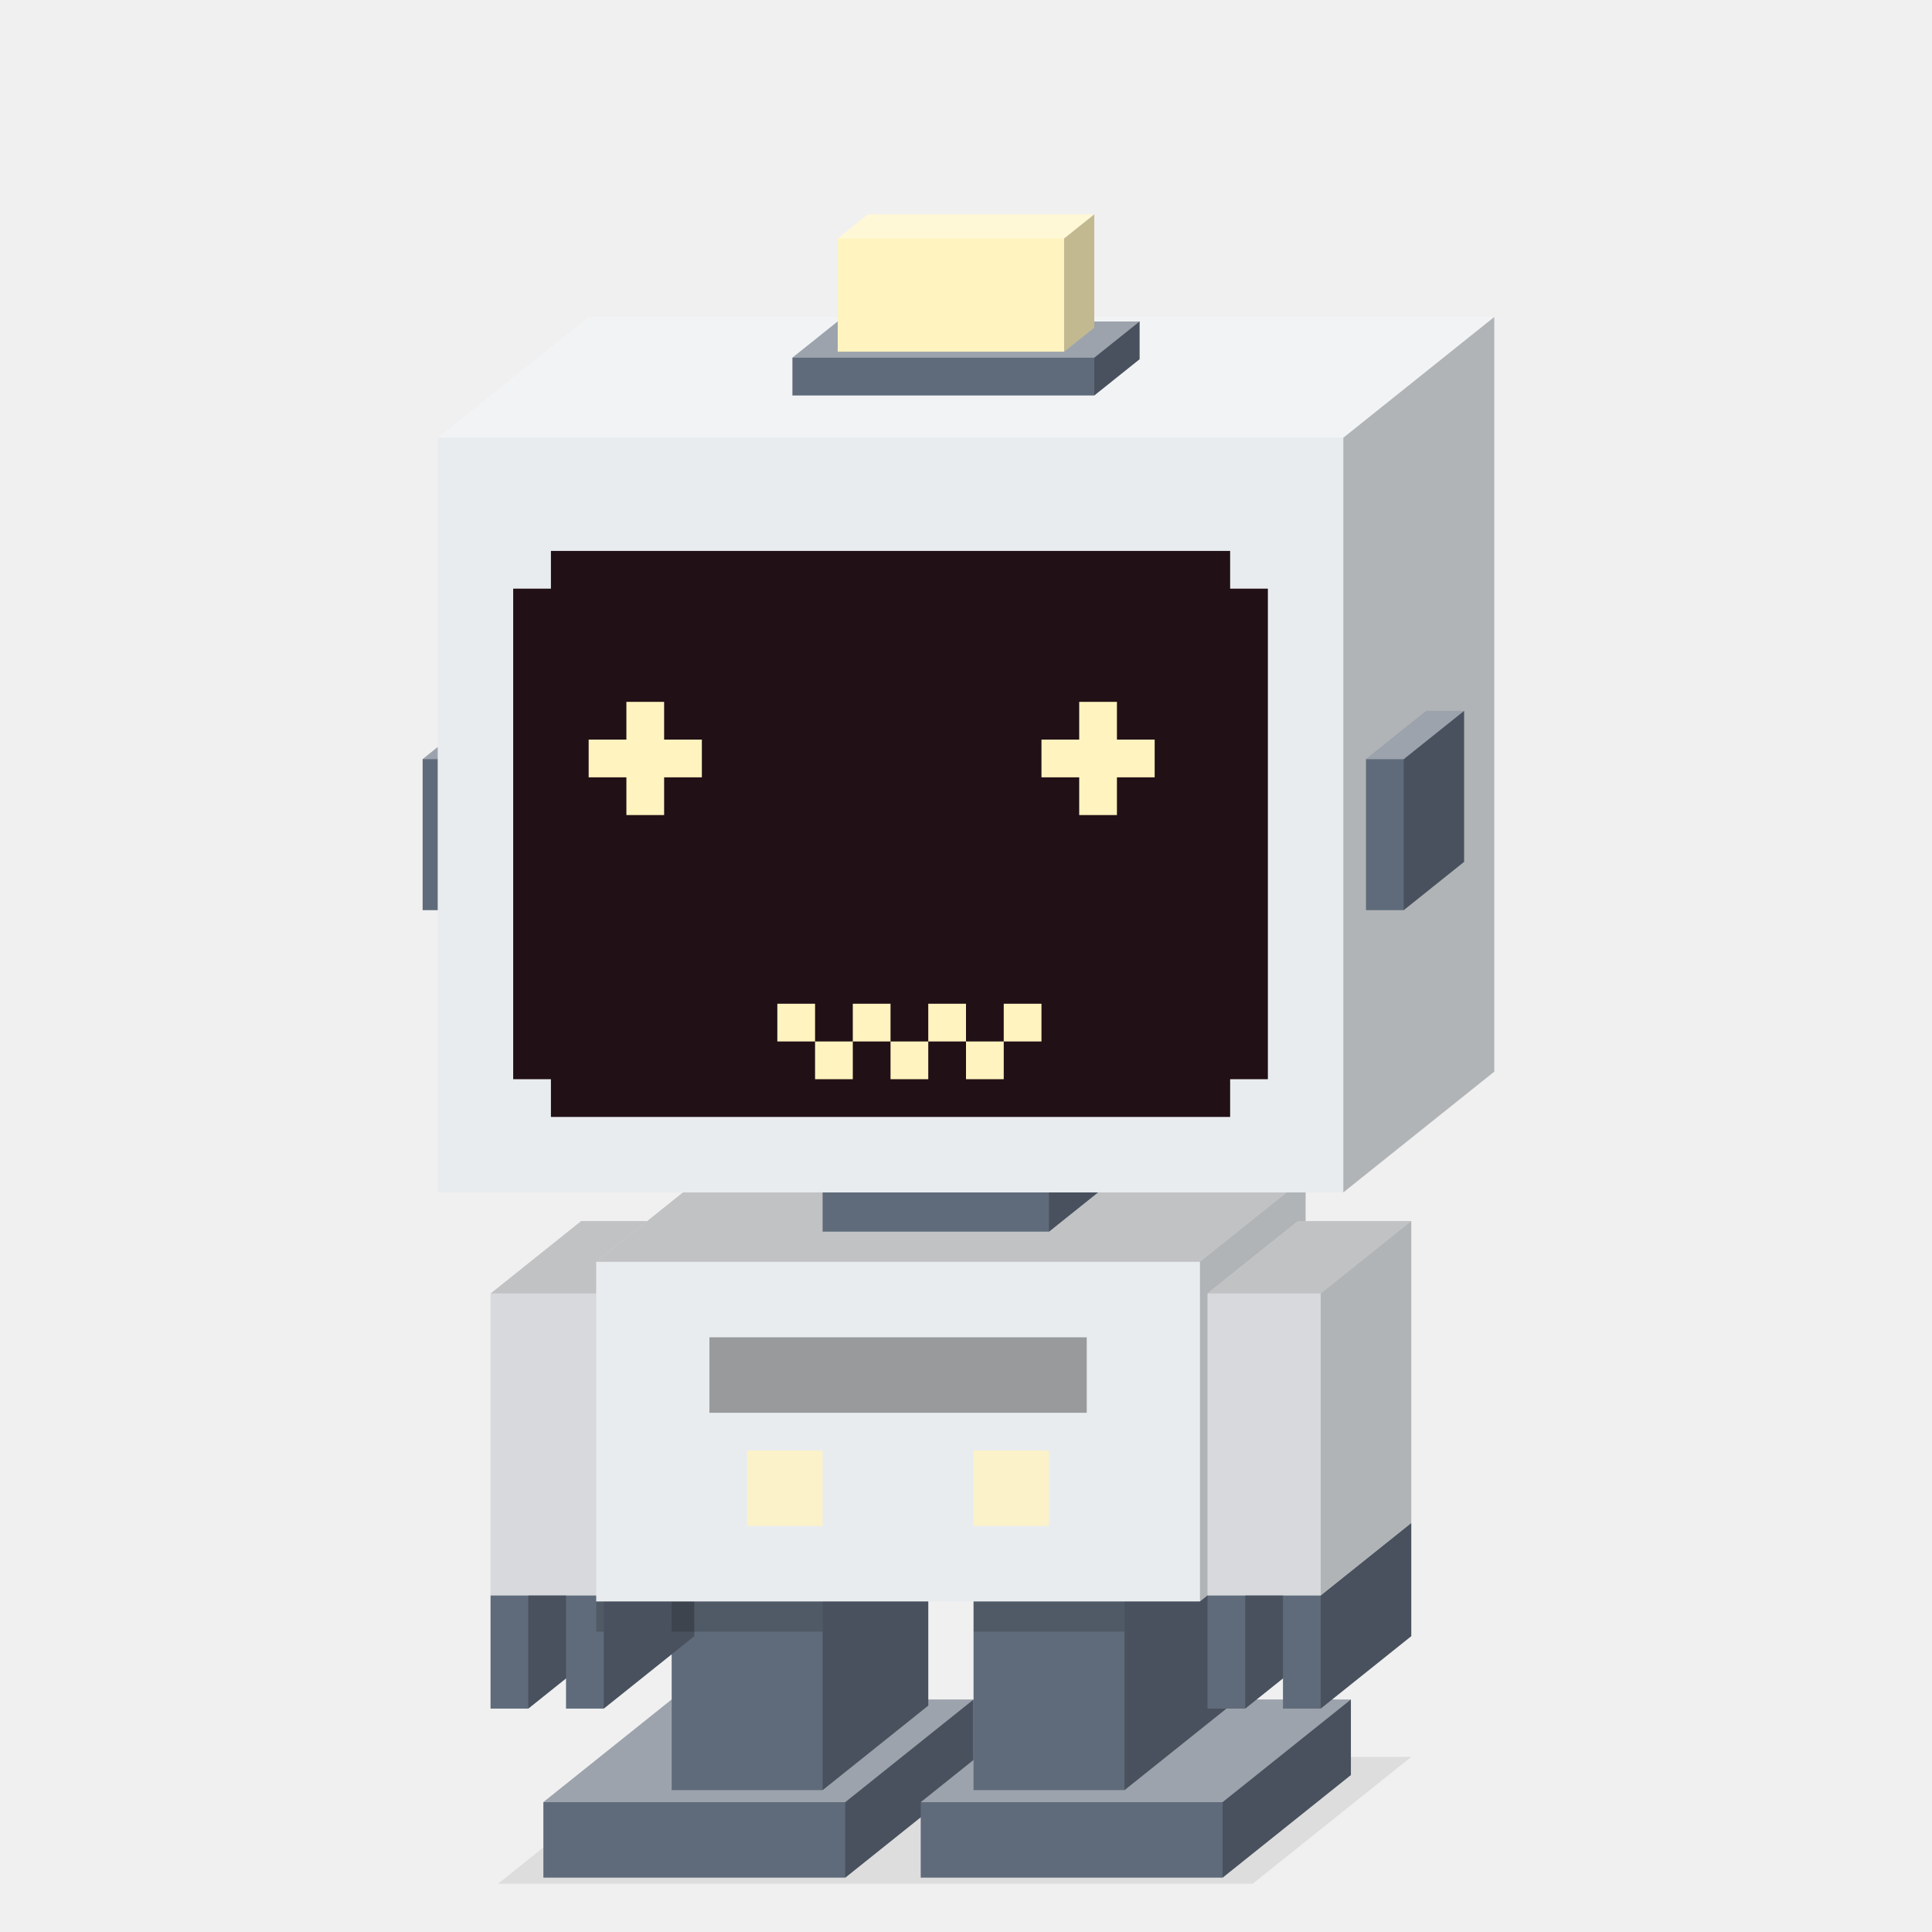
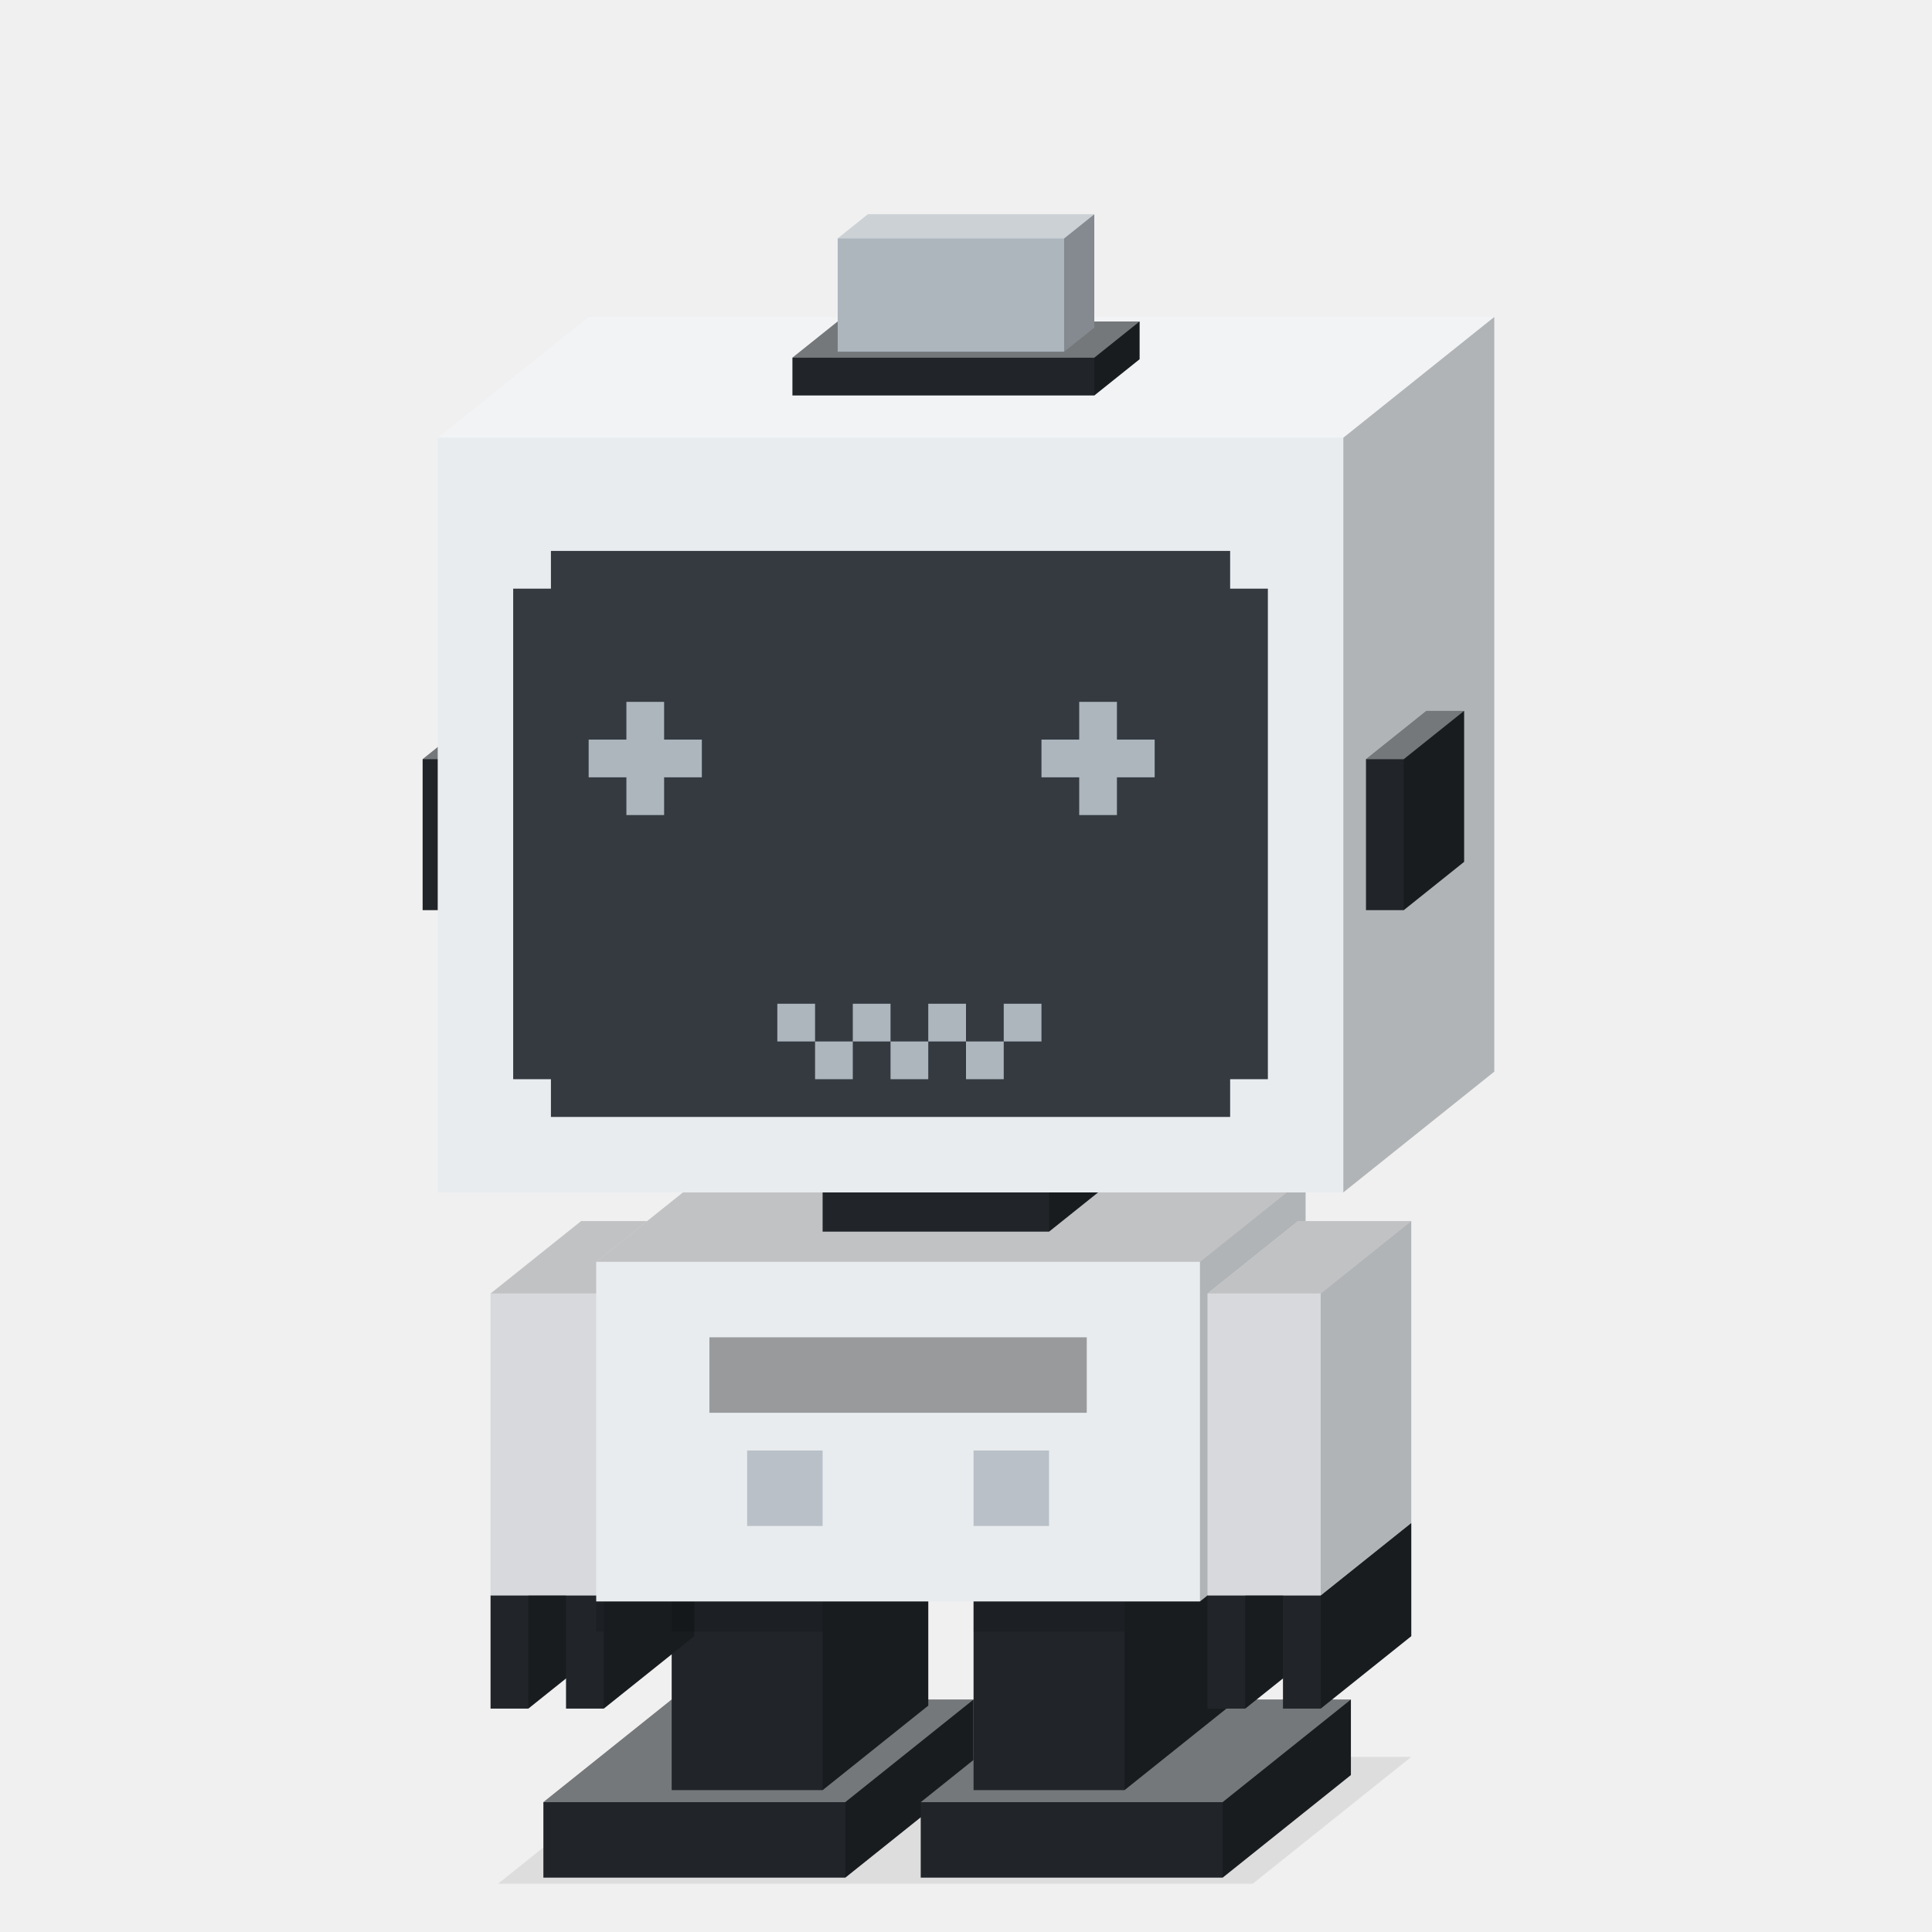
<svg xmlns="http://www.w3.org/2000/svg" viewBox="0 0 128 128" fill="none" shape-rendering="auto" aria-hidden="true">
  <defs>
    <g id="chest-slot-167776ee">
      <path d="M47 88.6h25v5H47Z" fill="#000000" fill-opacity=".35" />
-       <path d="M49.5 96.1h5v5h-5Zm15 0h5v5h-5Z" fill="#fff3bf" fill-opacity=".8" />
+       <path d="M49.5 96.1h5v5h-5Zm15 0h5v5h-5Z" fill="#adb5bd" fill-opacity=".8" />
    </g>
    <g id="eyes-plus-167776ee">
-       <path fill="#fff3bf" d="M12.5 2.5H15V10h-2.5z" />
-       <path fill="#fff3bf" d="M10 5h7.5v2.5H10zm32.5-2.5H45V10h-2.5z" />
-       <path fill="#fff3bf" d="M40 5h7.5v2.5H40z" />
+       <path fill="#adb5bd" d="M12.5 2.5H15V10h-2.5z" />
+       <path fill="#adb5bd" d="M10 5h7.5v2.5H10zm32.5-2.5H45V10h-2.5z" />
+       <path fill="#adb5bd" d="M40 5h7.5v2.5H40z" />
    </g>
    <g id="mouth-speaker-167776ee">
-       <path fill="#fff3bf" d="M22.5 2.5H25V5h-2.5zm5 0H30V5h-2.5zm5 0H35V5h-2.5zm5 0H40V5h-2.5zM25 5h2.5v2.5H25zm5 0h2.5v2.5H30zm5 0h2.5v2.5H35z" />
+       <path fill="#adb5bd" d="M22.5 2.5H25V5h-2.5zm5 0H30V5h-2.5zm5 0H35V5h-2.5zm5 0H40V5h-2.5zM25 5h2.5v2.5H25zm5 0h2.5v2.5H30zm5 0h2.5v2.5H35z" />
    </g>
    <g id="animation-none-167776ee" />
    <g id="top-siren-167776ee">
-       <path d="M52.5 23.7h20v2.5h-20Zm0 0h20l3-2.4h-20Zm20 0 3-2.4v2.5l-3 2.4Z" fill="#5f6b7a" />
+       <path d="M52.5 23.7h20v2.5h-20Zm0 0h20l3-2.4h-20Zm20 0 3-2.4v2.5l-3 2.4Z" fill="#212529" />
      <path d="M52.5 23.7h20l3-2.4h-20Z" fill="#ffffff" fill-opacity=".38" />
      <path d="m72.5 23.7 3-2.4v2.5l-3 2.4Z" fill="#000000" fill-opacity=".24" />
-       <path d="M55.5 15.8h15v7.5h-15Zm0 0h15l2-1.6h-15Zm15 0 2-1.6v7.5l-2 1.6Z" fill="#fff3bf" />
+       <path d="M55.5 15.8h15v7.5h-15Zm0 0h15l2-1.6h-15Zm15 0 2-1.6v7.5l-2 1.6Z" fill="#adb5bd" />
      <path d="M55.5 15.8h15l2-1.6h-15Z" fill="#ffffff" fill-opacity=".38" />
      <path d="m70.5 15.8 2-1.6v7.5l-2 1.6Z" fill="#000000" fill-opacity=".24" />
    </g>
    <clipPath id="clip-167776ee">
      <rect width="128" height="128" rx="0" ry="0" />
    </clipPath>
  </defs>
  <g clip-path="url(#clip-167776ee)">
    <rect width="128" height="128" fill="#00000000" />
    <path d="M33 124.8h50l10.5-8.4h-50Z" fill="#000000" fill-opacity=".08" />
-     <path d="M36 119.4h20v5H36Zm0 0h20l8.5-6.8h-20Zm20 0 8.5-6.8v5l-8.5 6.8Z" fill="#5f6b7a" />
+     <path d="M36 119.4h20v5H36Zm0 0h20l8.5-6.8h-20Zm20 0 8.5-6.8v5l-8.5 6.8Z" fill="#212529" />
    <path d="M36 119.4h20l8.5-6.8h-20Z" fill="#ffffff" fill-opacity=".38" />
    <path d="m56 119.4 8.5-6.8v5l-8.5 6.8Z" fill="#000000" fill-opacity=".24" />
-     <path d="M61 119.4h20v5H61Zm0 0h20l8.5-6.8h-20Zm20 0 8.5-6.8v5l-8.5 6.8Z" fill="#5f6b7a" />
+     <path d="M61 119.4h20v5H61Zm0 0h20l8.5-6.8h-20Zm20 0 8.5-6.8v5l-8.5 6.8Z" fill="#212529" />
    <path d="M61 119.4h20l8.5-6.8h-20Z" fill="#ffffff" fill-opacity=".38" />
    <path d="m81 119.4 8.5-6.8v5l-8.5 6.8Z" fill="#000000" fill-opacity=".24" />
-     <path d="M44.5 101.1h10v17.5h-10Zm0 0h10l7-5.6h-10Zm10 0 7-5.6V113l-7 5.6Z" fill="#5f6b7a" />
+     <path d="M44.5 101.1h10v17.5h-10Zm0 0h10l7-5.6h-10Zm10 0 7-5.6V113l-7 5.6Z" fill="#212529" />
    <path d="M44.5 101.1h10l7-5.6h-10Z" fill="#ffffff" fill-opacity=".38" />
    <path d="m54.5 101.1 7-5.6V113l-7 5.6Z" fill="#000000" fill-opacity=".24" />
-     <path d="M64.5 101.1h10v17.5h-10Zm0 0h10l7-5.6h-10Zm10 0 7-5.6V113l-7 5.6Z" fill="#5f6b7a" />
+     <path d="M64.5 101.1h10v17.5h-10Zm0 0h10l7-5.6h-10Zm10 0 7-5.6V113l-7 5.6Z" fill="#212529" />
    <path d="M64.5 101.1h10l7-5.6h-10Z" fill="#ffffff" fill-opacity=".38" />
    <path d="m74.5 101.1 7-5.6V113l-7 5.6Z" fill="#000000" fill-opacity=".24" />
    <g class="vb-upper">
      <path fill="#000000" fill-opacity=".16" d="M64.5 106.1h10v2h-10z" />
-       <path d="M32.5 105.7H35v7.5h-2.5Zm0 0H35l6-4.8h-2.5Zm2.5 0 6-4.8v7.5l-6 4.8Z" fill="#5f6b7a" />
+       <path d="M32.5 105.7H35v7.5h-2.5Zm0 0H35l6-4.8h-2.5Zm2.5 0 6-4.8v7.5l-6 4.8Z" fill="#212529" />
      <path d="M32.5 105.7H35l6-4.8h-2.5Z" fill="#ffffff" fill-opacity=".38" />
      <path d="m35 105.7 6-4.8v7.5l-6 4.8Z" fill="#000000" fill-opacity=".24" />
-       <path d="M37.5 105.7H40v7.5h-2.5Zm0 0H40l6-4.8h-2.5Zm2.5 0 6-4.8v7.5l-6 4.8Z" fill="#5f6b7a" />
+       <path d="M37.5 105.7H40v7.5h-2.5Zm0 0H40l6-4.8h-2.5Zm2.5 0 6-4.8v7.5l-6 4.8Z" fill="#212529" />
      <path d="M37.5 105.7H40l6-4.8h-2.5Z" fill="#ffffff" fill-opacity=".38" />
      <path d="m40 105.7 6-4.8v7.5l-6 4.8Z" fill="#000000" fill-opacity=".24" />
      <path fill="#000000" fill-opacity=".16" d="M39.5 106.1h.5v2h-.5z" />
      <path d="M32.5 85.7H40v20h-7.5Zm0 0H40l6-4.8h-7.5Z" fill="#e9ecef" />
      <path d="M32.5 85.7H40l6-4.8h-7.5Z" fill="#ffffff" fill-opacity=".38" />
      <path d="M32.5 85.7H40v20h-7.5Z" fill="#000000" fill-opacity=".08" />
      <path d="M32.5 85.7H40l6-4.8h-7.5Z" fill="#000000" fill-opacity=".2" />
      <path fill="#000000" fill-opacity=".16" d="M44.5 106.1h10v2h-10z" />
      <path d="M39.5 83.6h40v22.5h-40Zm0 0h40l7-5.6h-40Zm40 0 7-5.6v22.5l-7 5.6Z" fill="#e9ecef" />
      <path d="M39.5 83.6h40l7-5.6h-40Z" fill="#ffffff" fill-opacity=".38" />
      <path d="m79.5 83.6 7-5.6v22.5l-7 5.6Z" fill="#000000" fill-opacity=".24" />
      <path d="M39.5 83.6h40l7-5.6h-40Z" fill="#000000" fill-opacity=".2" />
-       <path d="M80 105.7h2.5v7.5H80Zm0 0h2.5l6-4.8H86Zm2.5 0 6-4.8v7.5l-6 4.8Z" fill="#5f6b7a" />
+       <path d="M80 105.7h2.5v7.5H80Zm0 0h2.5l6-4.8H86Zm2.5 0 6-4.8v7.5l-6 4.8Z" fill="#212529" />
      <path d="M80 105.7h2.5l6-4.8H86Z" fill="#ffffff" fill-opacity=".38" />
      <path d="m82.5 105.7 6-4.8v7.5l-6 4.8Z" fill="#000000" fill-opacity=".24" />
-       <path d="M85 105.7h2.5v7.5H85Zm0 0h2.5l6-4.8H91Zm2.5 0 6-4.8v7.5l-6 4.8Z" fill="#5f6b7a" />
+       <path d="M85 105.7h2.5v7.5H85Zm0 0h2.5l6-4.8H91Zm2.5 0 6-4.8v7.5l-6 4.8Z" fill="#212529" />
      <path d="M85 105.7h2.5l6-4.8H91Z" fill="#ffffff" fill-opacity=".38" />
      <path d="m87.5 105.7 6-4.8v7.5l-6 4.8Z" fill="#000000" fill-opacity=".24" />
      <path d="M80 85.7h7.5v20H80Zm0 0h7.5l6-4.8H86Zm7.5 0 6-4.8v20l-6 4.8Z" fill="#e9ecef" />
      <path d="M80 85.7h7.5l6-4.8H86Z" fill="#ffffff" fill-opacity=".38" />
      <path d="m87.5 85.7 6-4.8v20l-6 4.8Z" fill="#000000" fill-opacity=".24" />
      <path d="M80 85.7h7.5v20H80Z" fill="#000000" fill-opacity=".08" />
      <path d="M80 85.7h7.5l6-4.8H86Z" fill="#000000" fill-opacity=".2" />
      <use href="#chest-slot-167776ee" />
-       <path d="M54.5 71.6h15v10h-15Zm0 0h15l4-3.2h-15Zm15 0 4-3.2v10l-4 3.2Z" fill="#5f6b7a" />
+       <path d="M54.5 71.6h15v10h-15Zm0 0h15l4-3.2h-15Zm15 0 4-3.2v10l-4 3.2Z" fill="#212529" />
      <path d="M54.5 71.6h15l4-3.2h-15Z" fill="#ffffff" fill-opacity=".38" />
      <path d="m69.5 71.6 4-3.2v10l-4 3.2Z" fill="#000000" fill-opacity=".24" />
      <g class="vb-head">
-         <path d="M28 50.3h2.5v10H28Zm0 0h2.5l4-3.2H32Z" fill="#5f6b7a" />
+         <path d="M28 50.3h2.5v10H28Zm0 0h2.5l4-3.2H32Z" fill="#212529" />
        <path d="M28 50.3h2.5l4-3.2H32Z" fill="#ffffff" fill-opacity=".38" />
        <path d="M29 29h60v50H29Zm0 0h60l10-8H39Zm60 0 10-8v50l-10 8Z" fill="#e9ecef" />
        <path d="M29 29h60l10-8H39Z" fill="#ffffff" fill-opacity=".38" />
        <path d="m89 29 10-8v50l-10 8Z" fill="#000000" fill-opacity=".24" />
-         <path d="M36.5 36.5h45V39H84v32.5h-2.5V74h-45v-2.5H34V39h2.5Z" fill="#211016" />
-         <path d="M90.5 50.3H93v10h-2.5Zm0 0H93l4-3.2h-2.5Zm2.5 0 4-3.2v10l-4 3.2Z" fill="#5f6b7a" />
+         <path d="M36.5 36.5h45V39H84v32.5h-2.5V74h-45v-2.5H34V39h2.5Z" fill="#343a40" />
+         <path d="M90.5 50.3H93v10h-2.5Zm0 0H93l4-3.2h-2.5Zm2.5 0 4-3.2v10l-4 3.2Z" fill="#212529" />
        <path d="M90.5 50.3H93l4-3.2h-2.5Z" fill="#ffffff" fill-opacity=".38" />
        <path d="m93 50.3 4-3.2v10l-4 3.2Z" fill="#000000" fill-opacity=".24" />
        <use transform="translate(29 44)" href="#eyes-plus-167776ee" />
        <use transform="translate(29 64)" href="#mouth-speaker-167776ee" />
        <use href="#animation-none-167776ee" />
        <use href="#top-siren-167776ee" />
      </g>
    </g>
  </g>
</svg>
